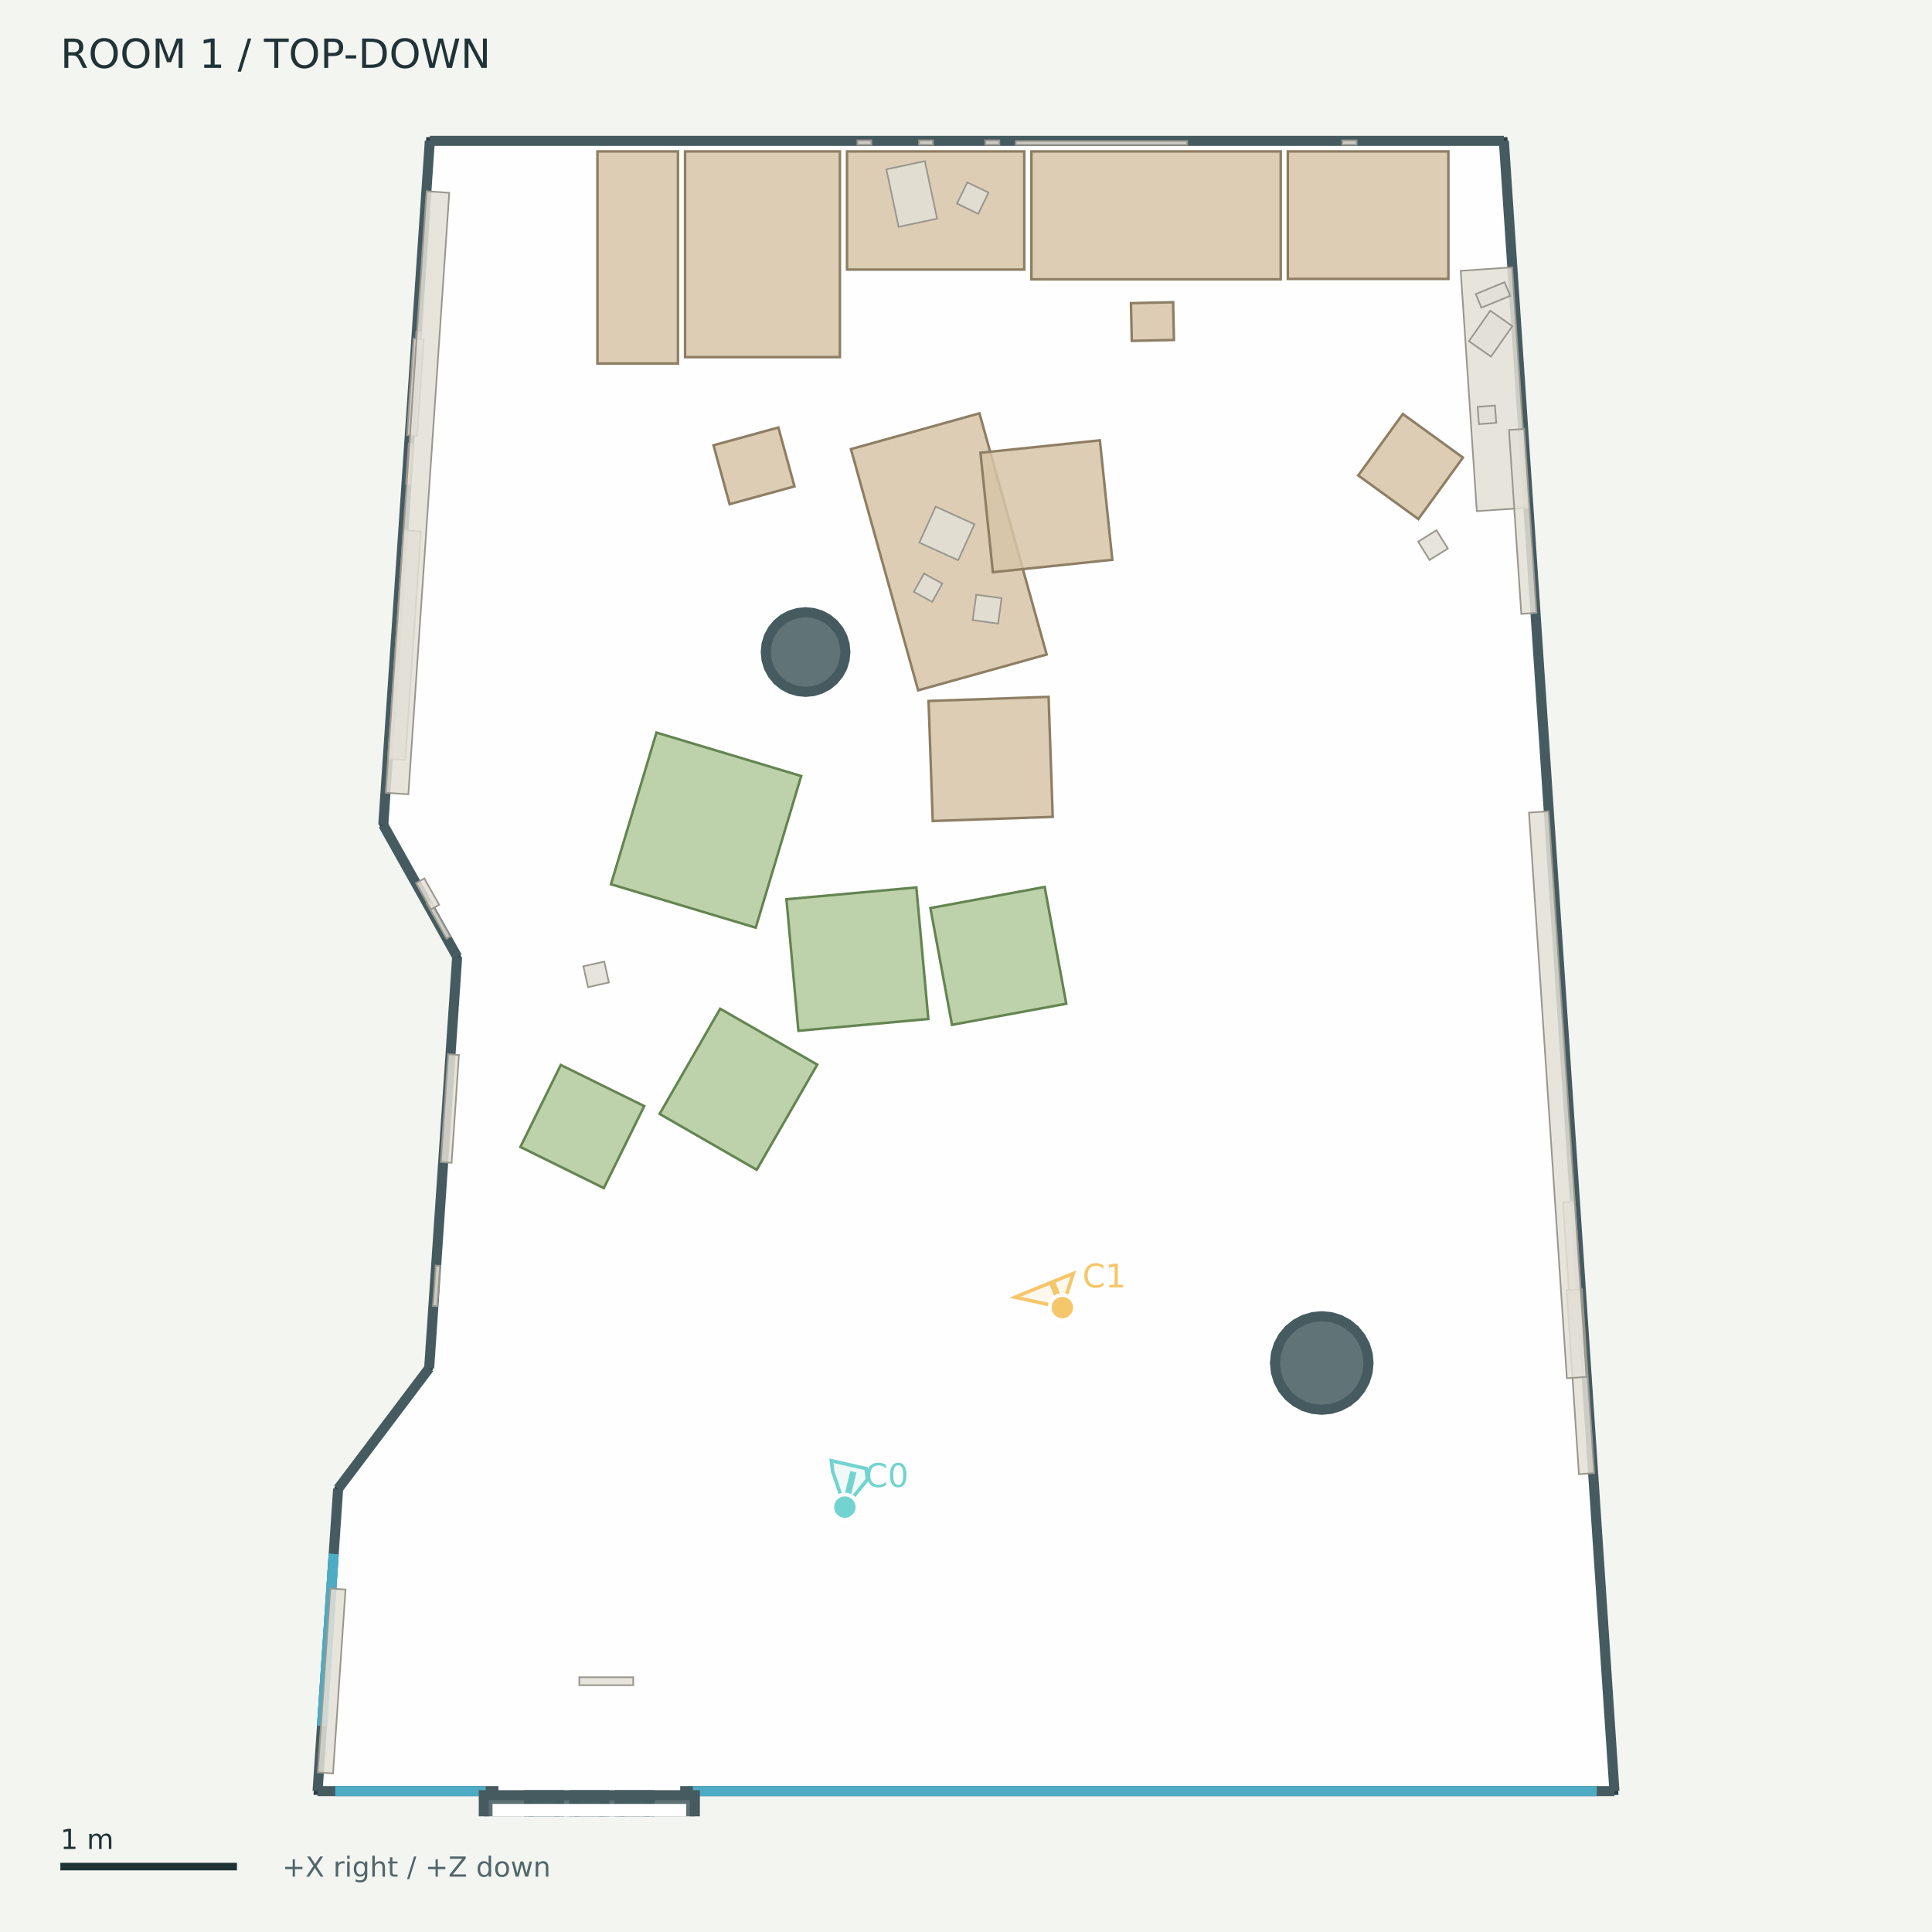
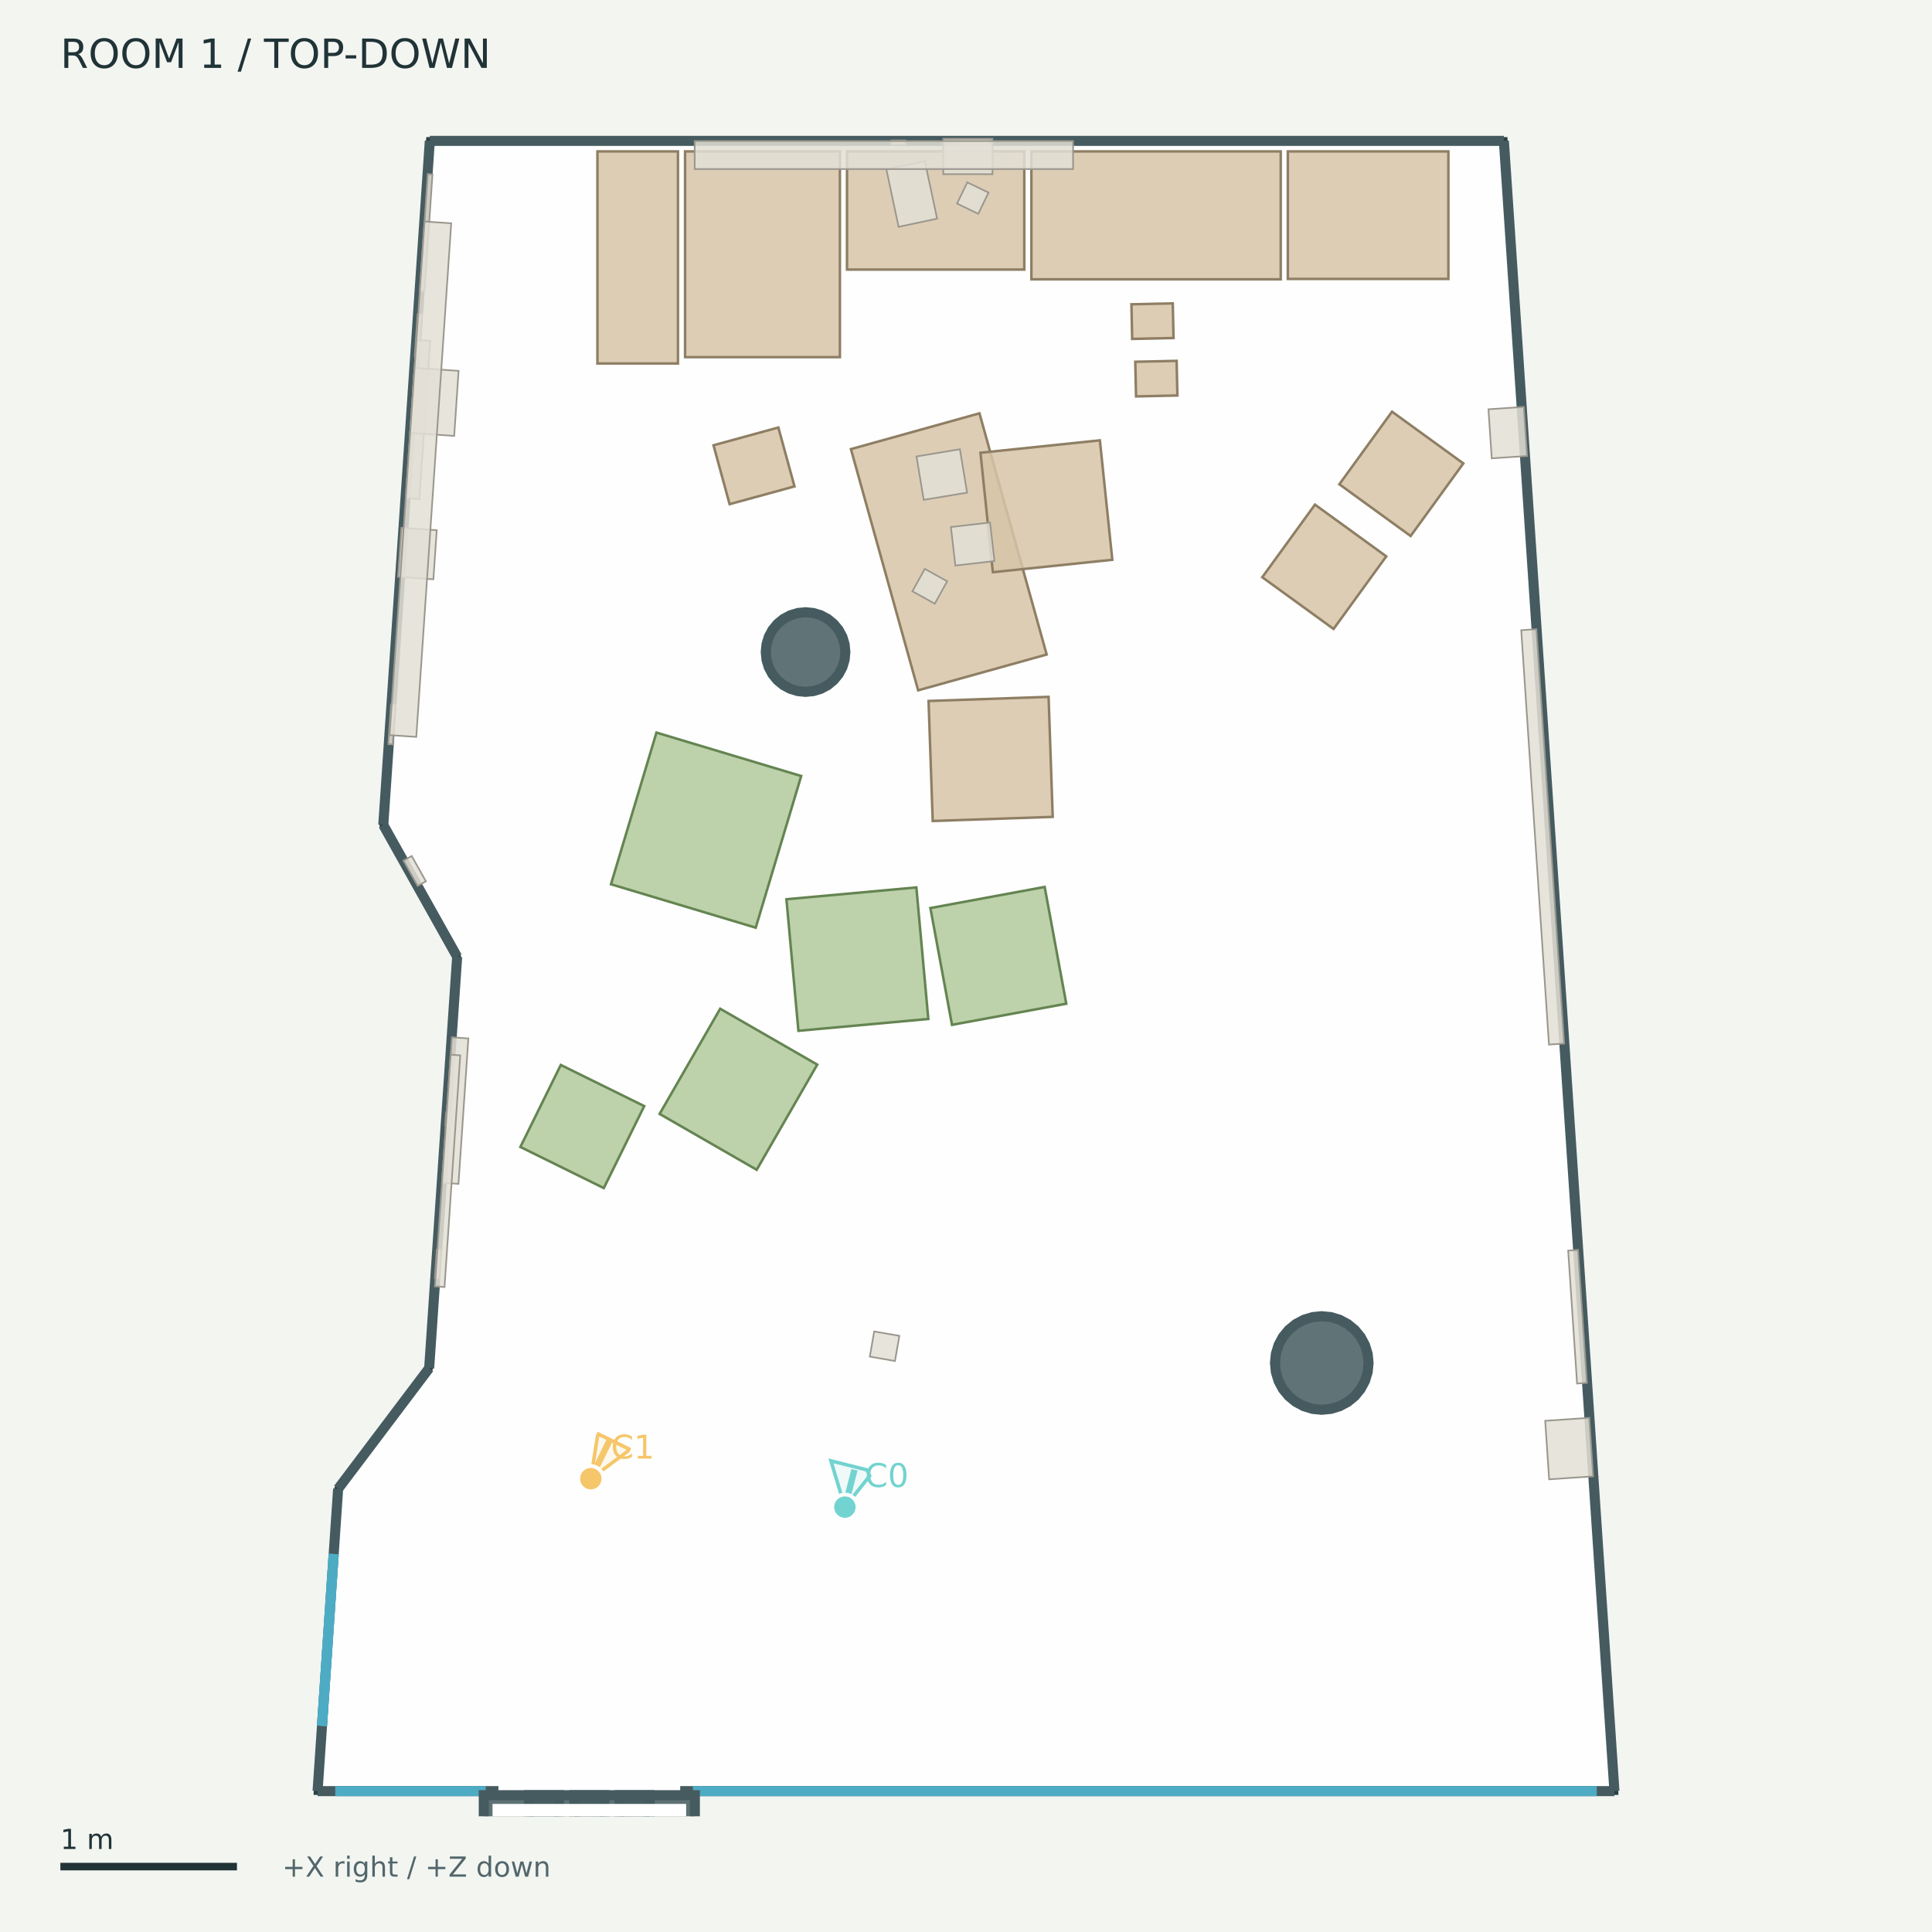
<svg xmlns="http://www.w3.org/2000/svg" width="768" height="768" viewBox="0 0 768 768">
  <rect width="100%" height="100%" fill="#f3f5f1" />
  <g font-family="DejaVu Sans">
    <defs>
      <clipPath id="map">
        <rect x="12" y="42" width="744" height="680" />
      </clipPath>
    </defs>
    <text x="24.00" y="27.00" font-size="16" fill="#203337">ROOM 1  /  TOP-DOWN</text>
    <g clip-path="url(#map)">
      <polygon points="170.86,56.00 597.81,56.00 641.76,712.00 126.24,712.00 134.41,591.82 170.60,543.86 181.73,380.35 152.36,327.94" fill="#ffffff" fill-opacity="0.85" stroke="#293f43" stroke-width="3" />
      <polygon points="336.05,259.20 335.75,262.29 334.85,265.26 333.38,267.99 331.41,270.39 329.02,272.36 326.28,273.82 323.31,274.72 320.22,275.03 317.14,274.72 314.17,273.82 311.43,272.36 309.03,270.39 307.06,267.99 305.60,265.26 304.70,262.29 304.40,259.20 304.70,256.11 305.60,253.14 307.06,250.41 309.03,248.01 311.43,246.04 314.17,244.58 317.14,243.68 320.22,243.37 323.31,243.68 326.28,244.58 329.02,246.04 331.41,248.01 333.38,250.41 334.85,253.14 335.75,256.11" fill="#455b60" fill-opacity="0.85" stroke="#455b60" stroke-width="4" />
      <polygon points="544.02,541.81 543.66,545.44 542.60,548.93 540.88,552.14 538.57,554.96 535.75,557.27 532.54,558.99 529.05,560.05 525.42,560.41 521.79,560.05 518.30,558.99 515.09,557.27 512.27,554.96 509.95,552.14 508.24,548.93 507.18,545.44 506.82,541.81 507.18,538.18 508.24,534.69 509.95,531.48 512.27,528.66 515.09,526.35 518.30,524.63 521.79,523.57 525.42,523.21 529.05,523.57 532.54,524.63 535.75,526.35 538.57,528.66 540.88,531.48 542.60,534.69 543.66,538.18" fill="#455b60" fill-opacity="0.85" stroke="#455b60" stroke-width="4" />
      <polyline points="170.86,56.00 597.81,56.00" fill="#455b60" fill-opacity="0.85" stroke="#455b60" stroke-width="4" />
      <polyline points="597.81,56.00 641.76,712.00" fill="#455b60" fill-opacity="0.85" stroke="#455b60" stroke-width="4" />
      <polyline points="641.76,712.00 126.24,712.00" fill="#455b60" fill-opacity="0.85" stroke="#455b60" stroke-width="4" />
      <polyline points="126.24,712.00 134.41,591.82" fill="#455b60" fill-opacity="0.85" stroke="#455b60" stroke-width="4" />
      <polyline points="134.41,591.82 170.60,543.86" fill="#455b60" fill-opacity="0.85" stroke="#455b60" stroke-width="4" />
      <polyline points="170.60,543.86 181.73,380.35" fill="#455b60" fill-opacity="0.85" stroke="#455b60" stroke-width="4" />
      <polyline points="181.73,380.35 152.36,327.94" fill="#455b60" fill-opacity="0.85" stroke="#455b60" stroke-width="4" />
      <polyline points="152.36,327.94 170.86,56.00" fill="#455b60" fill-opacity="0.85" stroke="#455b60" stroke-width="4" />
      <polyline points="128.00,686.08 132.65,617.74" fill="none" fill-opacity="0.85" stroke="#4eabc4" stroke-width="4" />
      <polyline points="128.00,686.08 132.65,617.74" fill="none" fill-opacity="0.85" stroke="#4eabc4" stroke-width="4" />
      <polyline points="133.26,712.00 193.08,712.00" fill="none" fill-opacity="0.85" stroke="#4eabc4" stroke-width="4" />
      <polyline points="275.45,712.00 634.74,712.00" fill="none" fill-opacity="0.85" stroke="#4eabc4" stroke-width="4" />
      <polyline points="198.14,712.00 270.39,712.00" fill="none" fill-opacity="0.85" stroke="#ffffff" stroke-width="5" />
      <polygon points="192.31,713.61 222.24,713.61 222.24,728.68 192.31,728.68" fill="#455b60" fill-opacity="0.85" stroke="#455b60" stroke-width="4" />
      <polygon points="210.30,713.61 240.23,713.61 240.23,728.68 210.30,728.68" fill="#455b60" fill-opacity="0.85" stroke="#455b60" stroke-width="4" />
      <polygon points="228.30,713.61 258.22,713.61 258.22,728.68 228.30,728.68" fill="#455b60" fill-opacity="0.85" stroke="#455b60" stroke-width="4" />
      <polygon points="246.29,713.61 276.22,713.61 276.22,728.68 246.29,728.68" fill="#455b60" fill-opacity="0.85" stroke="#455b60" stroke-width="4" />
      <polygon points="198.28,719.58 270.25,719.58 270.25,722.71 198.28,722.71" fill="none" fill-opacity="0.85" stroke="#ffffff" stroke-width="5" />
      <polygon points="336.70,60.19 407.17,60.19 407.17,107.16 336.70,107.16" fill="#d7c4a8" fill-opacity="0.85" stroke="#8e7e64" stroke-width="1" />
      <polygon points="410.00,60.19 509.11,60.19 509.11,111.03 410.00,111.03" fill="#d7c4a8" fill-opacity="0.85" stroke="#8e7e64" stroke-width="1" />
      <polygon points="511.93,60.19 575.75,60.19 575.75,110.88 511.93,110.88" fill="#d7c4a8" fill-opacity="0.85" stroke="#8e7e64" stroke-width="1" />
      <polygon points="272.33,60.19 333.87,60.19 333.87,141.97 272.33,141.97" fill="#d7c4a8" fill-opacity="0.85" stroke="#8e7e64" stroke-width="1" />
      <polygon points="237.49,60.19 269.50,60.19 269.50,144.49 237.49,144.49" fill="#d7c4a8" fill-opacity="0.85" stroke="#8e7e64" stroke-width="1" />
      <polygon points="364.98,274.41 338.26,178.53 389.35,164.30 416.06,260.18" fill="#d7c4a8" fill-opacity="0.85" stroke="#8e7e64" stroke-width="1" />
      <polygon points="394.68,227.46 389.75,179.98 437.22,175.04 442.16,222.52" fill="#d7c4a8" fill-opacity="0.85" stroke="#8e7e64" stroke-width="1" />
      <polygon points="369.12,278.65 416.83,277.01 418.47,324.72 370.77,326.36" fill="#d7c4a8" fill-opacity="0.85" stroke="#8e7e64" stroke-width="1" />
-       <polygon points="539.93,189.00 557.65,164.57 581.54,181.90 563.82,206.33" fill="#d7c4a8" fill-opacity="0.85" stroke="#8e7e64" stroke-width="1" />
+       <polygon points="532.41,192.51 553.35,163.65 581.69,184.21 560.75,213.07" fill="#d7c4a8" fill-opacity="0.85" stroke="#8e7e64" stroke-width="1" />
      <polygon points="206.86,455.93 222.92,423.34 256.09,439.69 240.02,472.28" fill="#b1c99c" fill-opacity="0.85" stroke="#648451" stroke-width="1" />
-       <polygon points="449.90,135.51 449.57,120.51 466.33,120.14 466.66,135.14" fill="#d7c4a8" fill-opacity="0.85" stroke="#8e7e64" stroke-width="1" />
+       <polygon points="450.06,134.72 449.76,120.96 466.19,120.60 466.50,134.36" fill="#d7c4a8" fill-opacity="0.85" stroke="#8e7e64" stroke-width="1" />
      <polygon points="309.41,169.94 315.82,193.35 290.03,200.41 283.63,177.00" fill="#d7c4a8" fill-opacity="0.85" stroke="#8e7e64" stroke-width="1" />
      <polygon points="262.21,442.80 286.28,400.99 324.87,423.20 300.80,465.01" fill="#b1c99c" fill-opacity="0.85" stroke="#648451" stroke-width="1" />
      <polygon points="242.87,351.51 260.95,291.22 318.49,308.48 300.41,368.77" fill="#b1c99c" fill-opacity="0.85" stroke="#648451" stroke-width="1" />
      <polygon points="317.38,409.76 312.62,357.46 364.27,352.77 369.02,405.06" fill="#b1c99c" fill-opacity="0.85" stroke="#648451" stroke-width="1" />
      <polygon points="423.86,398.99 378.43,407.39 369.85,360.97 415.27,352.57" fill="#b1c99c" fill-opacity="0.85" stroke="#648451" stroke-width="1" />
-       <polygon points="533.57,55.81 539.28,55.81 539.28,57.55 533.57,57.55" fill="#e3dfd6" fill-opacity="0.85" stroke="#9a978e" stroke-width="0.65" />
-       <polygon points="172.09,519.12 173.18,503.07 174.93,503.19 173.83,519.24" fill="#e3dfd6" fill-opacity="0.85" stroke="#9a978e" stroke-width="0.65" />
-       <polygon points="165.12,137.56 165.51,131.86 167.25,131.98 166.87,137.68" fill="#e3dfd6" fill-opacity="0.85" stroke="#9a978e" stroke-width="0.65" />
-       <polygon points="161.39,192.40 162.49,176.29 164.23,176.41 163.13,192.52" fill="#e3dfd6" fill-opacity="0.85" stroke="#9a978e" stroke-width="0.65" />
-       <polygon points="367.31,227.97 374.58,232.00 370.56,239.26 363.29,235.24" fill="#e3dfd6" fill-opacity="0.85" stroke="#9a978e" stroke-width="0.65" />
-       <polygon points="396.77,247.89 386.67,246.50 388.06,236.40 398.16,237.79" fill="#e3dfd6" fill-opacity="0.85" stroke="#9a978e" stroke-width="0.65" />
-       <polygon points="371.95,201.39 387.37,208.40 380.88,222.70 365.46,215.69" fill="#e3dfd6" fill-opacity="0.85" stroke="#9a978e" stroke-width="0.65" />
+       <polygon points="501.77,229.46 522.72,200.60 551.06,221.16 530.11,250.02" fill="#d7c4a8" fill-opacity="0.85" stroke="#8e7e64" stroke-width="1" />
+       <polygon points="451.60,157.58 451.29,143.81 467.73,143.45 468.03,157.22" fill="#d7c4a8" fill-opacity="0.85" stroke="#8e7e64" stroke-width="1" />
+       <polygon points="154.36,295.80 155.43,279.99 157.18,280.10 156.10,295.92" fill="#e3dfd6" fill-opacity="0.85" stroke="#9a978e" stroke-width="0.65" />
+       <polygon points="176.96,447.50 177.33,442.10 179.07,442.22 178.71,447.62" fill="#e3dfd6" fill-opacity="0.85" stroke="#9a978e" stroke-width="0.65" />
+       <polygon points="172.84,508.11 173.61,496.80 175.35,496.92 174.58,508.23" fill="#e3dfd6" fill-opacity="0.85" stroke="#9a978e" stroke-width="0.65" />
+       <polygon points="367.62,226.14 376.53,231.07 371.59,239.98 362.69,235.05" fill="#e3dfd6" fill-opacity="0.85" stroke="#9a978e" stroke-width="0.65" />
+       <polygon points="364.32,181.45 381.57,178.58 384.44,195.83 367.19,198.70" fill="#e3dfd6" fill-opacity="0.85" stroke="#9a978e" stroke-width="0.65" />
+       <polygon points="395.32,223.02 379.77,224.82 378.00,209.50 393.55,207.70" fill="#e3dfd6" fill-opacity="0.85" stroke="#9a978e" stroke-width="0.65" />
      <polygon points="367.64,64.05 372.51,86.92 357.21,90.17 352.34,67.31" fill="#e3dfd6" fill-opacity="0.85" stroke="#9a978e" stroke-width="0.65" />
      <polygon points="384.52,72.49 392.95,76.56 388.87,85.00 380.44,80.92" fill="#e3dfd6" fill-opacity="0.85" stroke="#9a978e" stroke-width="0.65" />
-       <polygon points="175.24,461.94 178.15,419.06 182.43,419.35 179.52,462.23" fill="#e3dfd6" fill-opacity="0.85" stroke="#9a978e" stroke-width="0.65" />
-       <polygon points="340.83,55.81 346.39,55.81 346.39,57.55 340.83,57.55" fill="#e3dfd6" fill-opacity="0.85" stroke="#9a978e" stroke-width="0.65" />
-       <polygon points="391.67,55.81 397.26,55.81 397.26,57.55 391.67,57.55" fill="#e3dfd6" fill-opacity="0.85" stroke="#9a978e" stroke-width="0.65" />
-       <polygon points="177.47,373.14 169.61,359.11 171.13,358.26 178.99,372.29" fill="#e3dfd6" fill-opacity="0.85" stroke="#9a978e" stroke-width="0.65" />
-       <polygon points="365.36,55.81 370.85,55.81 370.85,57.55 365.36,57.55" fill="#e3dfd6" fill-opacity="0.85" stroke="#9a978e" stroke-width="0.65" />
-       <polygon points="625.99,477.65 629.51,530.14 624.83,530.45 621.31,477.96" fill="#e3dfd6" fill-opacity="0.85" stroke="#9a978e" stroke-width="0.65" />
-       <polygon points="403.78,56.07 471.96,56.07 471.96,57.58 403.78,57.58" fill="#e3dfd6" fill-opacity="0.85" stroke="#9a978e" stroke-width="0.65" />
-       <polygon points="601.10,106.27 607.51,201.82 587.05,203.19 580.65,107.64" fill="#e3dfd6" fill-opacity="0.85" stroke="#9a978e" stroke-width="0.65" />
-       <polygon points="583.92,135.63 592.40,123.50 601.18,129.63 592.70,141.77" fill="#e3dfd6" fill-opacity="0.85" stroke="#9a978e" stroke-width="0.65" />
-       <polygon points="587.38,161.73 594.26,161.20 594.79,168.08 587.91,168.61" fill="#e3dfd6" fill-opacity="0.85" stroke="#9a978e" stroke-width="0.65" />
-       <polygon points="598.08,112.17 600.33,117.59 588.88,122.32 586.64,116.90" fill="#e3dfd6" fill-opacity="0.85" stroke="#9a978e" stroke-width="0.65" />
-       <polygon points="154.23,301.61 160.41,210.78 167.28,211.24 161.10,302.08" fill="#e3dfd6" fill-opacity="0.85" stroke="#9a978e" stroke-width="0.65" />
-       <polygon points="161.81,172.99 164.42,134.60 168.40,134.87 165.79,173.26" fill="#e3dfd6" fill-opacity="0.85" stroke="#9a978e" stroke-width="0.65" />
-       <polygon points="605.90,170.51 610.80,243.62 604.74,244.03 599.84,170.92" fill="#e3dfd6" fill-opacity="0.85" stroke="#9a978e" stroke-width="0.65" />
-       <polygon points="628.82,512.49 633.72,585.60 627.65,586.01 622.76,512.90" fill="#e3dfd6" fill-opacity="0.85" stroke="#9a978e" stroke-width="0.65" />
-       <polygon points="171.26,361.53 165.37,351.02 168.68,349.17 174.56,359.67" fill="#e3dfd6" fill-opacity="0.85" stroke="#9a978e" stroke-width="0.65" />
-       <polygon points="126.32,704.56 131.29,631.45 137.35,631.86 132.38,704.97" fill="#e3dfd6" fill-opacity="0.85" stroke="#9a978e" stroke-width="0.65" />
-       <polygon points="615.59,322.50 630.66,547.34 622.85,547.87 607.79,323.02" fill="#e3dfd6" fill-opacity="0.85" stroke="#9a978e" stroke-width="0.65" />
-       <polygon points="153.31,315.13 169.57,76.01 178.59,76.63 162.33,315.74" fill="#e3dfd6" fill-opacity="0.85" stroke="#9a978e" stroke-width="0.65" />
-       <polygon points="251.73,669.89 230.28,669.89 230.28,666.73 251.73,666.73" fill="#e3dfd6" fill-opacity="0.85" stroke="#9a978e" stroke-width="0.65" />
-       <polygon points="563.73,215.31 571.01,210.78 575.55,218.06 568.27,222.59" fill="#e3dfd6" fill-opacity="0.85" stroke="#9a978e" stroke-width="0.65" />
-       <polygon points="242.04,390.56 233.74,392.40 231.90,384.10 240.20,382.26" fill="#e3dfd6" fill-opacity="0.85" stroke="#9a978e" stroke-width="0.65" />
+       <polygon points="381.87,55.81 393.01,55.81 393.01,57.55 381.87,57.55" fill="#e3dfd6" fill-opacity="0.85" stroke="#9a978e" stroke-width="0.65" />
+       <polygon points="164.85,141.54 165.99,124.89 167.73,125.01 166.59,141.66" fill="#e3dfd6" fill-opacity="0.85" stroke="#9a978e" stroke-width="0.65" />
+       <polygon points="354.33,55.81 359.88,55.81 359.88,57.55 354.33,57.55" fill="#e3dfd6" fill-opacity="0.85" stroke="#9a978e" stroke-width="0.65" />
+       <polygon points="610.74,250.10 621.78,414.83 615.74,415.24 604.71,250.51" fill="#e3dfd6" fill-opacity="0.85" stroke="#9a978e" stroke-width="0.65" />
+       <polygon points="161.27,198.03 165.55,135.13 171.00,135.50 166.73,198.40" fill="#e3dfd6" fill-opacity="0.85" stroke="#9a978e" stroke-width="0.65" />
+       <polygon points="627.28,496.87 630.82,549.71 626.91,549.98 623.37,497.13" fill="#e3dfd6" fill-opacity="0.85" stroke="#9a978e" stroke-width="0.65" />
+       <polygon points="175.69,470.15 179.62,412.34 186.18,412.79 182.25,470.60" fill="#e3dfd6" fill-opacity="0.85" stroke="#9a978e" stroke-width="0.65" />
+       <polygon points="166.88,115.54 170.04,69.17 171.92,69.30 168.77,115.67" fill="#e3dfd6" fill-opacity="0.85" stroke="#9a978e" stroke-width="0.65" />
+       <polygon points="172.88,511.36 179.15,419.26 182.96,419.52 176.70,511.62" fill="#e3dfd6" fill-opacity="0.85" stroke="#9a978e" stroke-width="0.65" />
+       <polygon points="631.75,563.61 633.31,586.88 615.80,588.05 614.24,564.79" fill="#e3dfd6" fill-opacity="0.85" stroke="#9a978e" stroke-width="0.65" />
+       <polygon points="163.04,172.09 164.80,146.23 182.30,147.42 180.55,173.28" fill="#e3dfd6" fill-opacity="0.85" stroke="#9a978e" stroke-width="0.65" />
+       <polygon points="166.02,352.17 160.38,342.10 163.66,340.27 169.30,350.33" fill="#e3dfd6" fill-opacity="0.85" stroke="#9a978e" stroke-width="0.65" />
+       <polygon points="374.97,55.15 394.53,55.15 394.53,69.24 374.97,69.24" fill="#e3dfd6" fill-opacity="0.85" stroke="#9a978e" stroke-width="0.65" />
+       <polygon points="605.74,161.75 607.05,181.26 592.99,182.20 591.68,162.69" fill="#e3dfd6" fill-opacity="0.85" stroke="#9a978e" stroke-width="0.65" />
+       <polygon points="158.22,229.32 159.55,209.80 173.61,210.76 172.28,230.27" fill="#e3dfd6" fill-opacity="0.85" stroke="#9a978e" stroke-width="0.65" />
+       <polygon points="154.87,292.21 168.75,88.04 179.37,88.76 165.48,292.93" fill="#e3dfd6" fill-opacity="0.85" stroke="#9a978e" stroke-width="0.65" />
+       <polygon points="276.15,56.07 426.56,56.07 426.56,67.21 276.15,67.21" fill="#e3dfd6" fill-opacity="0.85" stroke="#9a978e" stroke-width="0.65" />
+       <polygon points="347.51,529.27 357.51,531.01 355.77,541.02 345.76,539.28" fill="#e3dfd6" fill-opacity="0.85" stroke="#9a978e" stroke-width="0.65" />
      <g data-lens="pinhole">
-         <polyline points="335.85,599.10 335.74,599.03 335.63,598.97 335.53,598.91 335.42,598.85 335.32,598.79 335.22,598.73 335.12,598.67 335.02,598.61 334.92,598.55 334.83,598.49 334.74,598.43 334.65,598.37 334.56,598.31 334.47,598.25 334.38,598.20 334.30,598.14 334.21,598.08 334.13,598.03 334.05,597.97 333.98,597.92 333.90,597.86 333.83,597.81 333.75,597.75 333.68,597.70 333.62,597.65 333.55,597.60 333.48,597.54 333.42,597.49 333.36,597.44 333.30,597.39 333.24,597.34 333.19,597.29" fill="none" stroke="#72d3d0" opacity="0.65" stroke-width="1.5" />
-         <polygon points="330.48,580.66 344.28,583.79 344.82,588.12 335.85,599.10 331.02,584.98" fill="#72d3d0" fill-opacity="0.10" stroke="#72d3d0" stroke-width="1.4" />
-         <polyline points="335.85,599.10 339.22,585.04" fill="none" stroke="#72d3d0" stroke-width="2.5" />
+         <polyline points="335.85,599.10 335.74,599.03 335.64,598.97 335.53,598.90 335.43,598.84 335.33,598.78 335.23,598.72 335.13,598.65 335.03,598.59 334.93,598.53 334.84,598.47 334.75,598.41 334.66,598.35 334.57,598.29 334.48,598.23 334.40,598.17 334.31,598.11 334.23,598.06 334.15,598.00 334.07,597.94 334.00,597.89 333.92,597.83 333.85,597.77 333.78,597.72 333.71,597.66 333.64,597.61 333.57,597.56 333.51,597.50 333.45,597.45 333.39,597.40 333.33,597.35 333.27,597.30 333.22,597.25" fill="none" stroke="#72d3d0" opacity="0.65" stroke-width="1.5" />
+         <polygon points="330.31,580.71 344.66,584.32 345.70,586.70 335.85,599.10" fill="#72d3d0" fill-opacity="0.10" stroke="#72d3d0" stroke-width="1.4" />
+         <polyline points="335.85,599.10 339.67,584.27" fill="none" stroke="#72d3d0" stroke-width="2.5" />
        <circle cx="335.852" cy="599.095" r="5" fill="#72d3d0" stroke="white" stroke-width="1.5" />
        <text x="343.85" y="591.10" font-size="13" fill="#72d3d0">C0</text>
      </g>
      <g data-lens="pinhole">
-         <polyline points="422.29,519.78 422.32,519.75 422.34,519.72 422.35,519.69 422.36,519.65 422.37,519.62 422.37,519.57 422.37,519.53 422.36,519.48 422.35,519.43 422.33,519.38 422.31,519.32 422.28,519.26 422.25,519.20 422.21,519.13 422.17,519.06 422.13,518.99 422.08,518.92 422.02,518.84 421.97,518.76 421.90,518.68 421.83,518.59 421.76,518.50 421.69,518.41 421.61,518.32 421.52,518.22 421.43,518.12 421.33,518.02 421.24,517.91 421.13,517.80 421.02,517.69 420.91,517.58 420.79,517.46" fill="none" stroke="#f6c66a" opacity="0.65" stroke-width="1.5" />
-         <polygon points="403.54,515.68 405.32,514.88 426.66,506.21 422.29,519.78" fill="#f6c66a" fill-opacity="0.10" stroke="#f6c66a" stroke-width="1.4" />
-         <polyline points="422.29,519.78 418.19,509.69" fill="none" stroke="#f6c66a" stroke-width="2.5" />
-         <circle cx="422.295" cy="519.781" r="5" fill="#f6c66a" stroke="white" stroke-width="1.5" />
-         <text x="430.29" y="511.78" font-size="13" fill="#f6c66a">C1</text>
+         <polyline points="234.86,587.80 234.89,587.70 234.92,587.61 234.94,587.52 234.96,587.42 234.97,587.33 234.97,587.24 234.97,587.15 234.97,587.05 234.95,586.96 234.93,586.87 234.91,586.77 234.88,586.68 234.85,586.59 234.81,586.50 234.76,586.40 234.71,586.31 234.65,586.22 234.59,586.13 234.52,586.03 234.44,585.94 234.36,585.85 234.28,585.76 234.18,585.66 234.09,585.57 233.98,585.48 233.88,585.39 233.76,585.30 233.64,585.21 233.52,585.12 233.39,585.03 233.25,584.94 233.11,584.85" fill="none" stroke="#f6c66a" opacity="0.65" stroke-width="1.5" />
+         <polygon points="234.86,587.80 237.52,570.88 237.89,570.06 250.00,575.99 249.63,576.81" fill="#f6c66a" fill-opacity="0.10" stroke="#f6c66a" stroke-width="1.4" />
+         <polyline points="234.86,587.80 242.22,572.78" fill="none" stroke="#f6c66a" stroke-width="2.5" />
+         <circle cx="234.861" cy="587.796" r="5" fill="#f6c66a" stroke="white" stroke-width="1.5" />
+         <text x="242.86" y="579.80" font-size="13" fill="#f6c66a">C1</text>
      </g>
    </g>
    <path d="M24 742 h70.195" stroke="#203337" stroke-width="3" />
    <text x="24.00" y="735.00" font-size="11" fill="#203337">1 m</text>
    <text x="112.19" y="746.00" font-size="11" fill="#52666b">+X right / +Z down</text>
  </g>
</svg>
